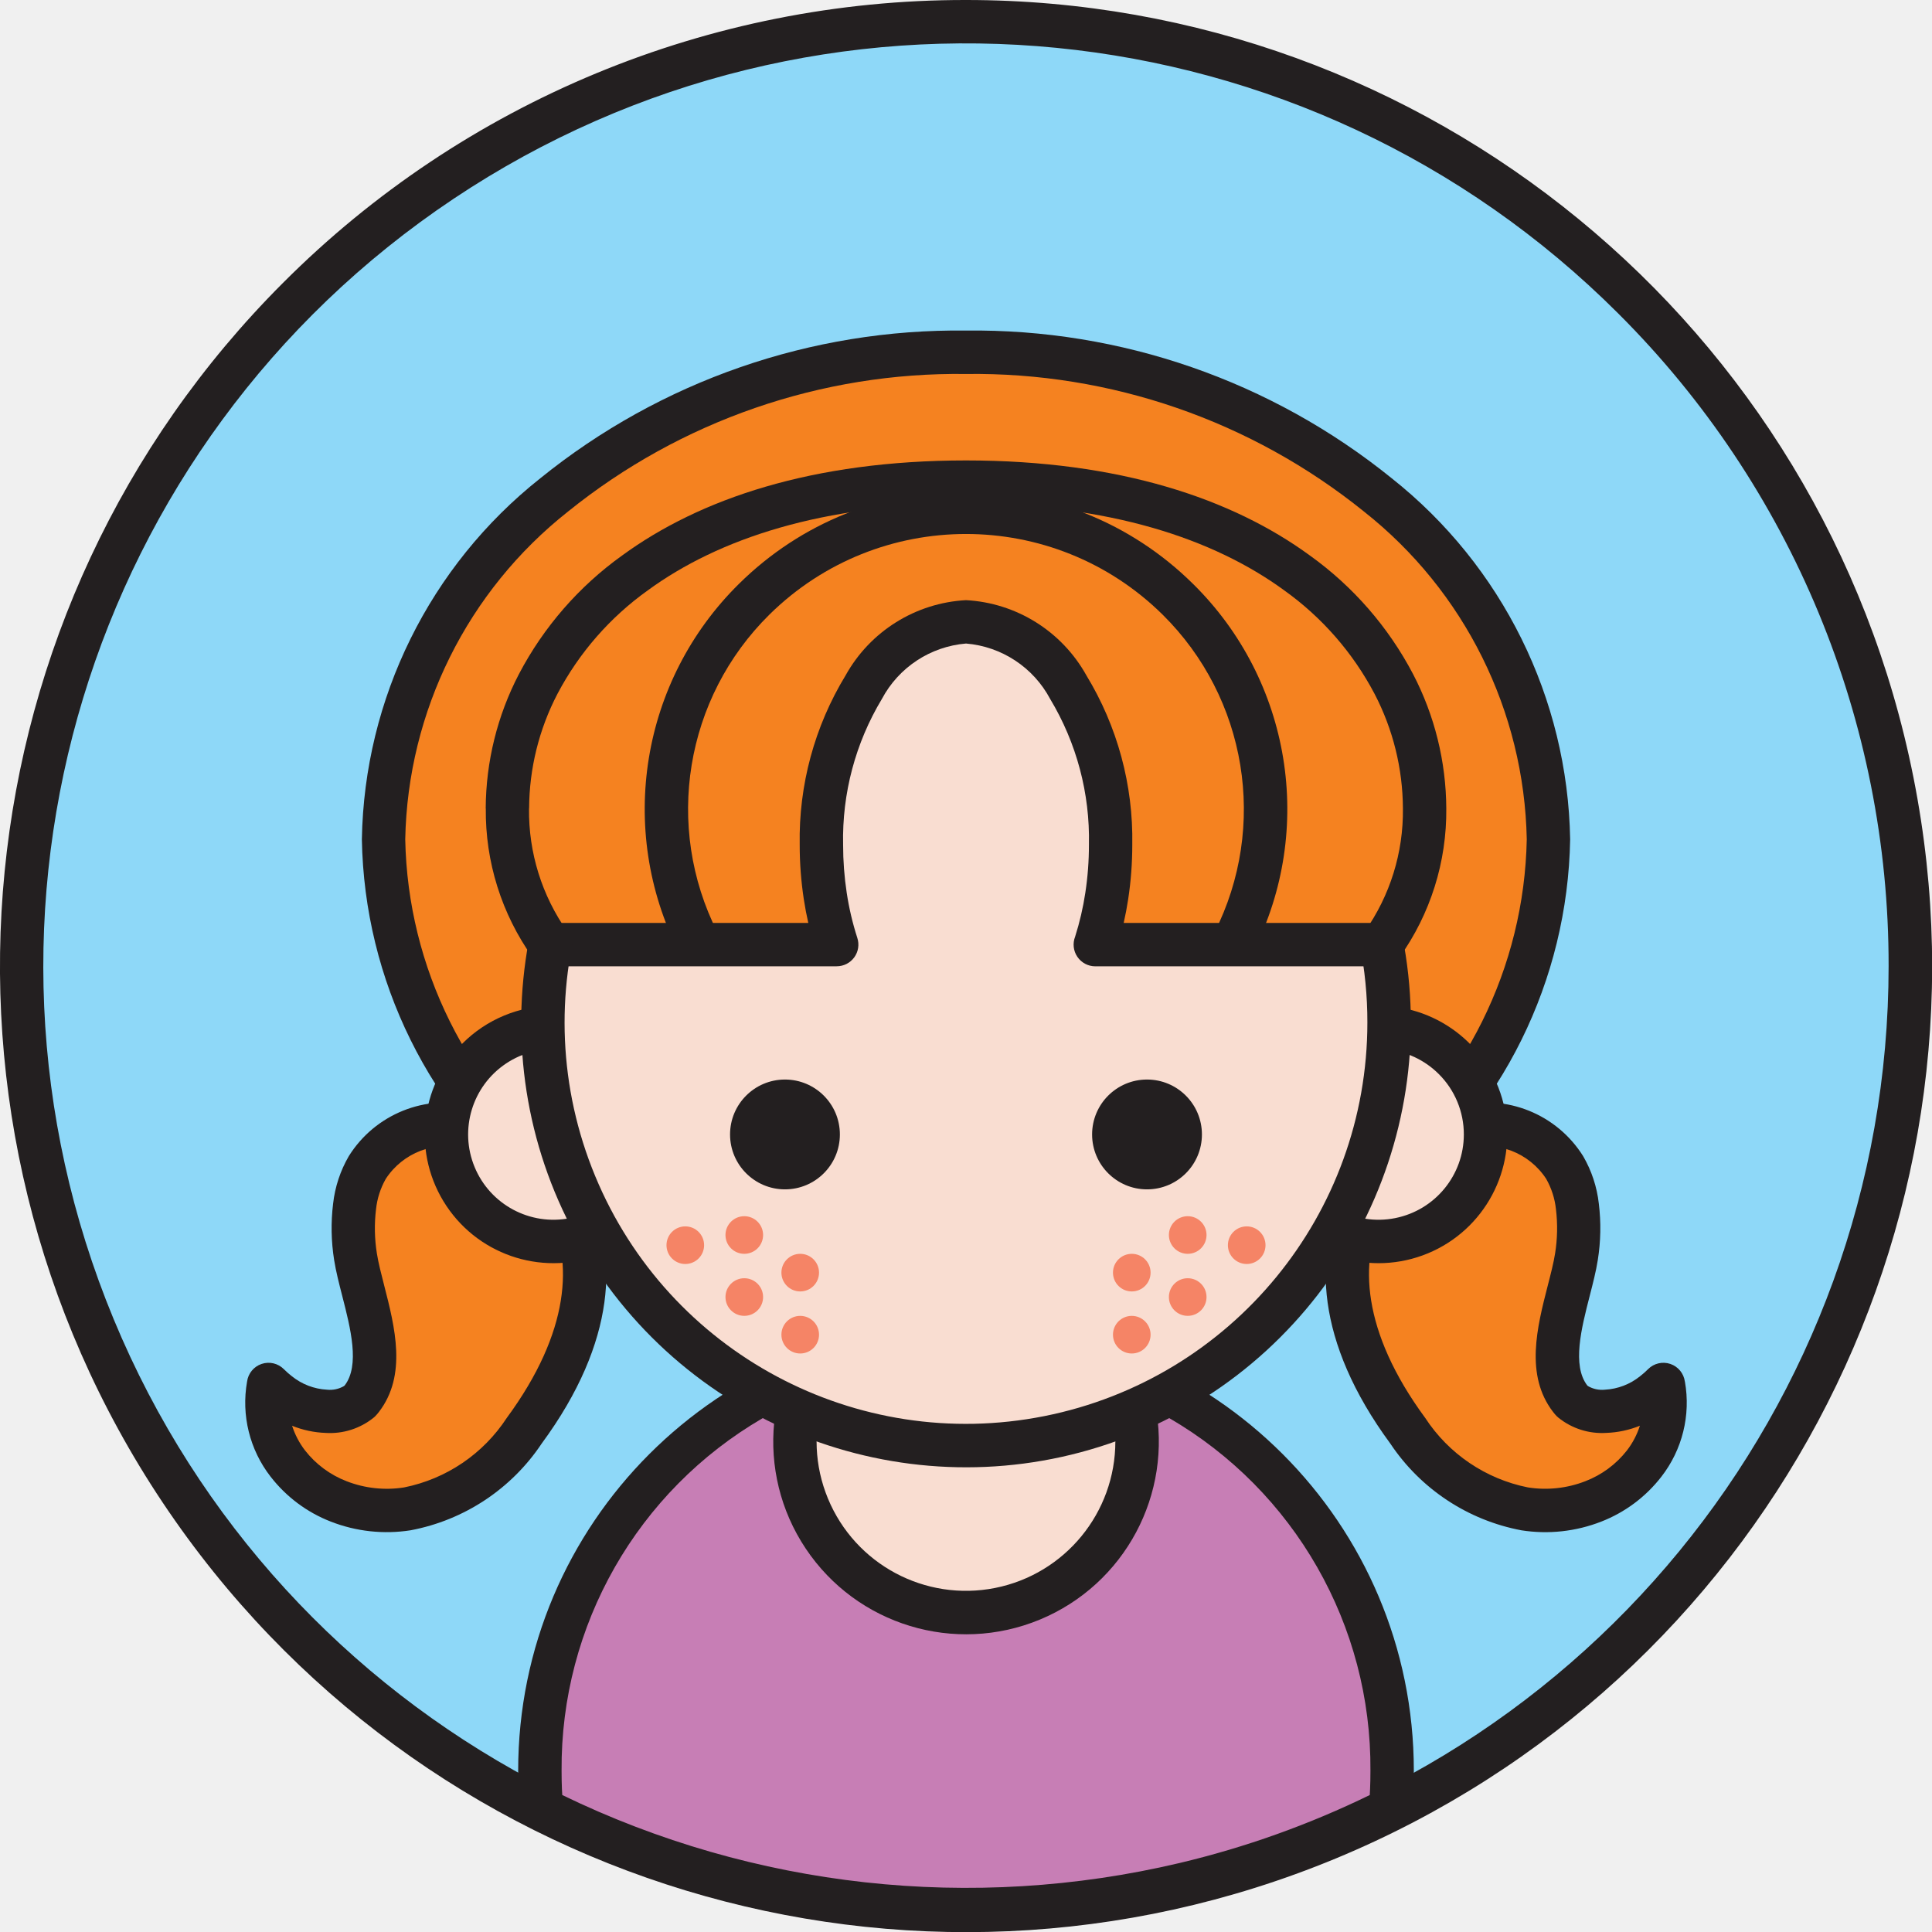
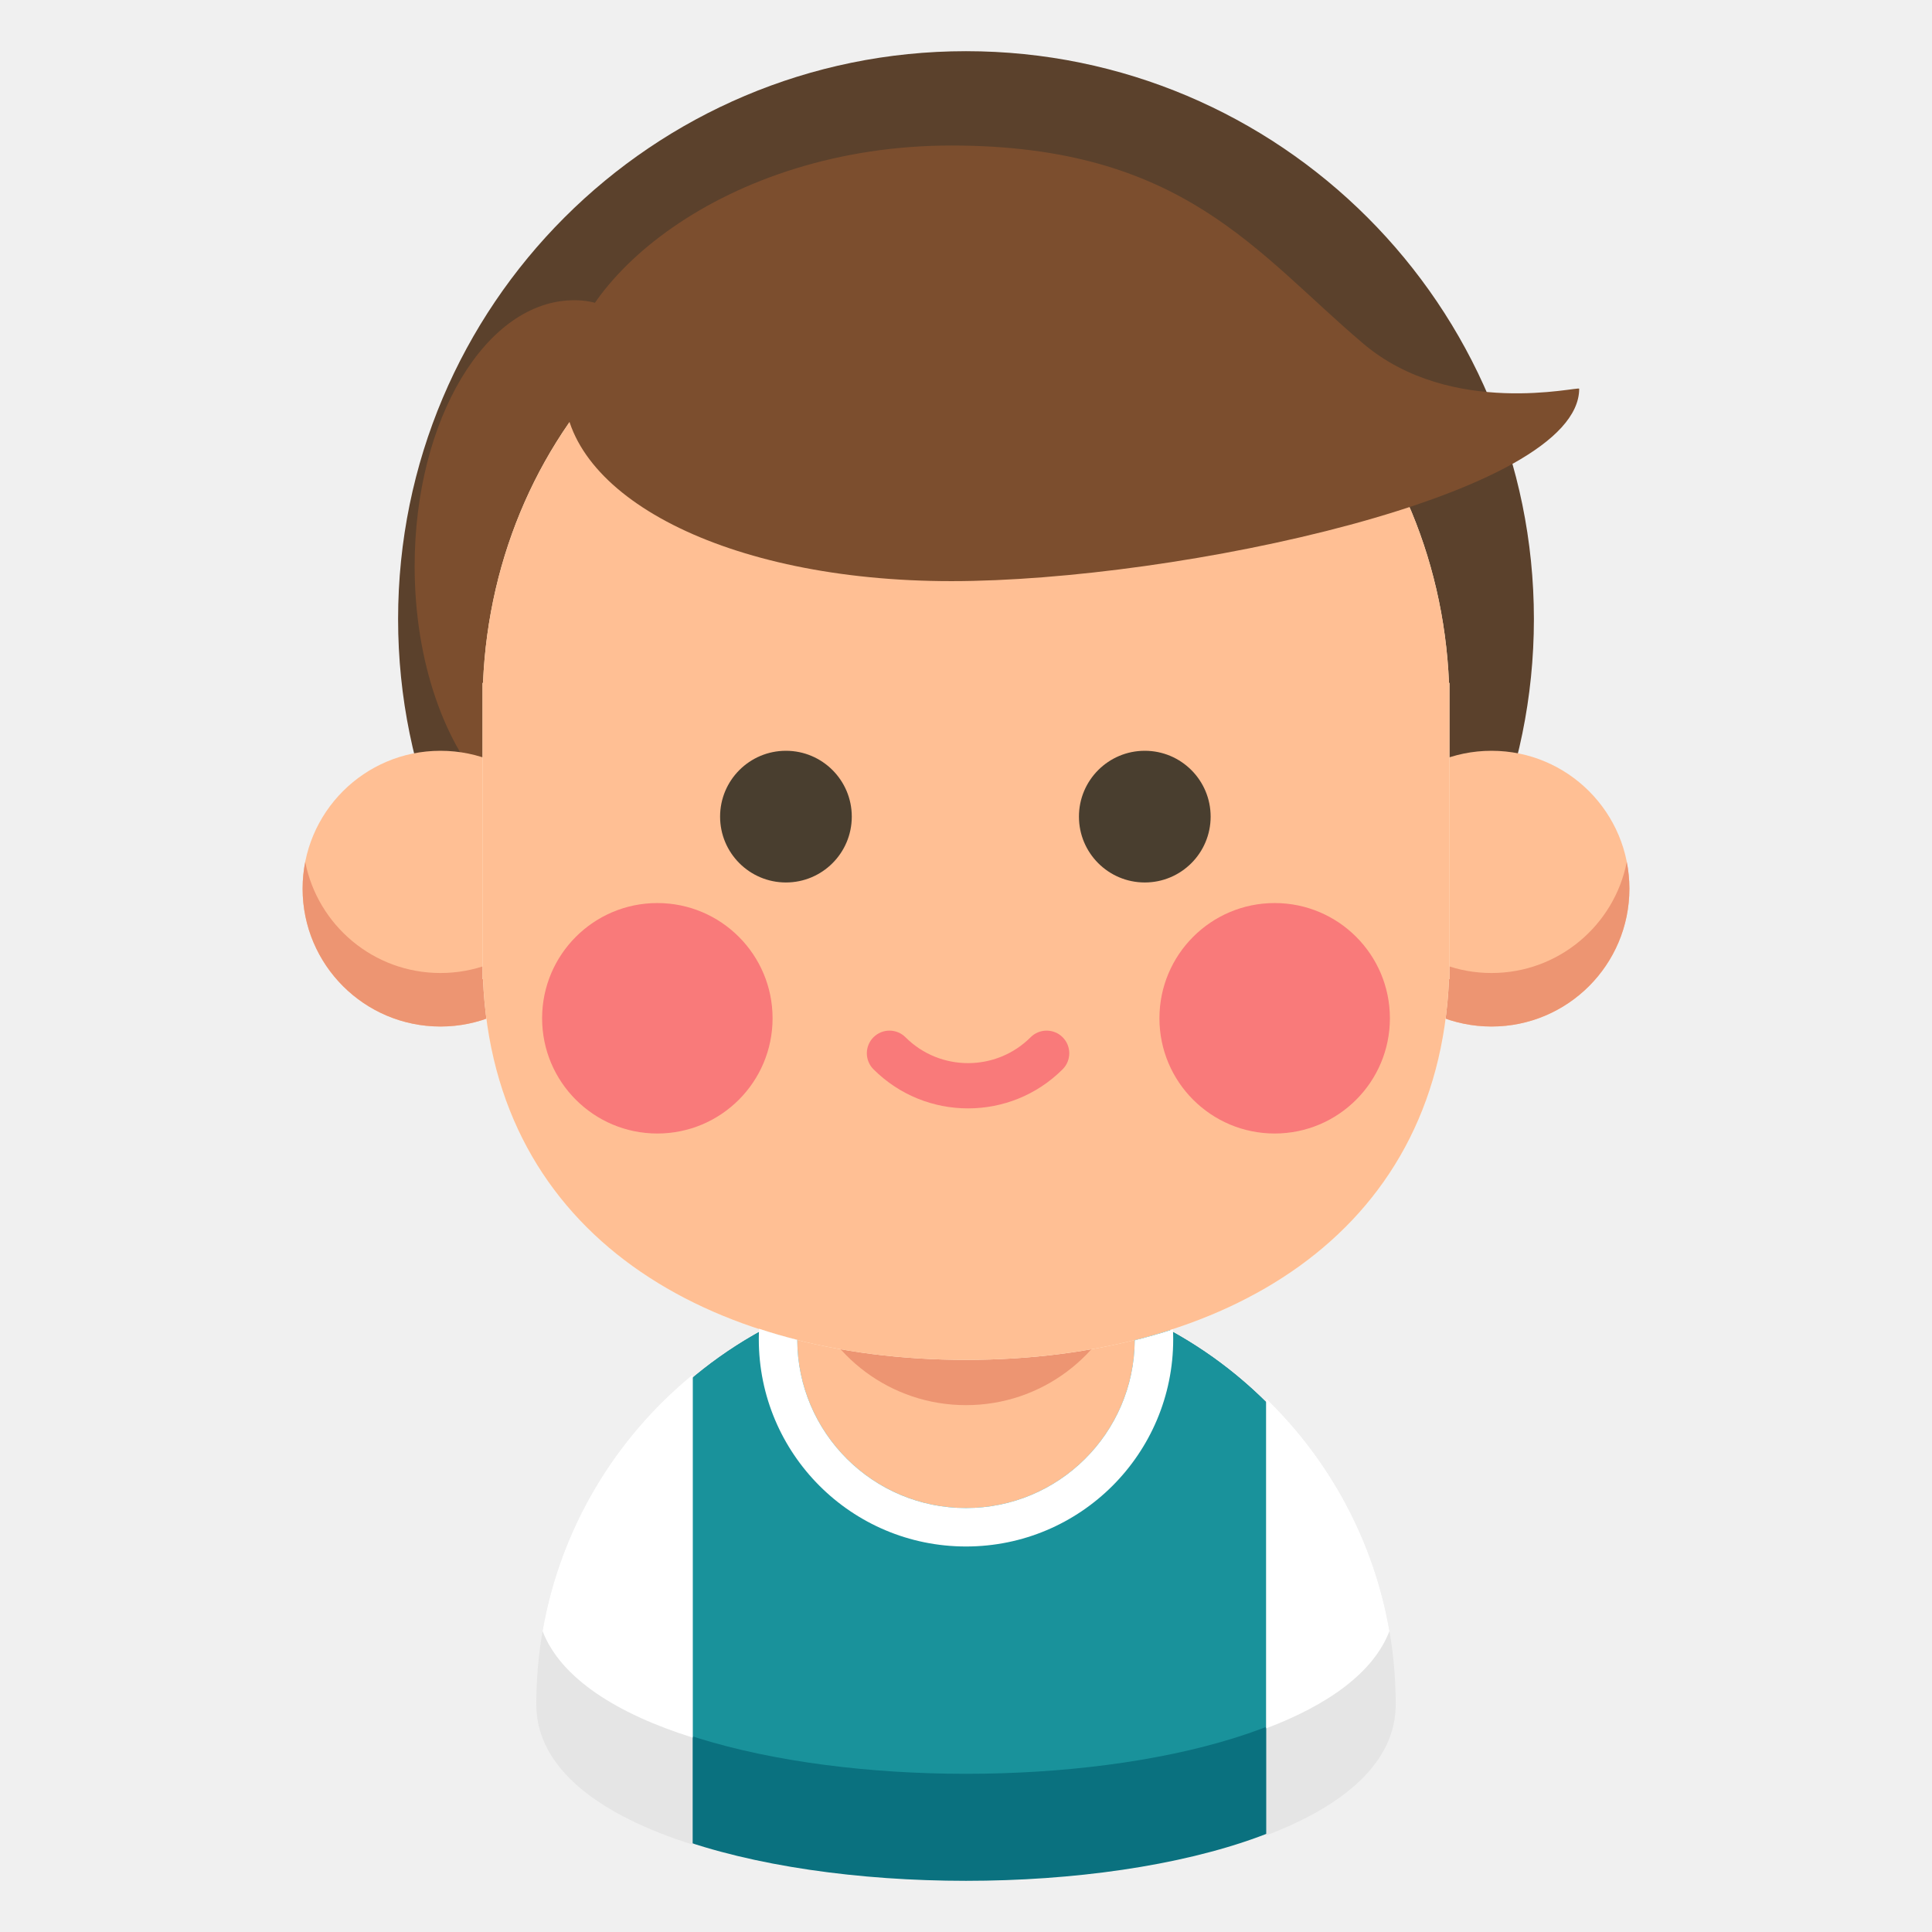
- <svg xmlns="http://www.w3.org/2000/svg" width="800px" height="800px" viewBox="0 0 89.048 89.048">
-   <defs>
-     <style>.a{fill:#8ed8f8;}.b{fill:#231f20;}.b,.c,.e,.g,.h{fill-rule:evenodd;}.c,.d{fill:#f58220;}.e{fill:#c77eb5;}.f,.g{fill:#f9ddd1;}.h,.i{fill:#f58466;}</style>
-   </defs>
-   <circle class="a" cx="44.524" cy="44.524" r="43.524" />
-   <path class="b" d="M44.524,0A44.525,44.525,0,1,1,13.041,13.041,44.385,44.385,0,0,1,44.524,0ZM74.593,14.455A42.524,42.524,0,1,0,87.048,44.524,42.392,42.392,0,0,0,74.593,14.455Z" />
-   <path class="c" d="M12.377,63.808c-.928,5.1,6.757,8.971,11.786,2.135,8.158-11.088-3.876-17.591-7.232-12.133a6.438,6.438,0,0,0-.544,4.114c.301,1.918,1.627,4.806.287,6.544C16.095,65.221,14.027,65.465,12.377,63.808Z" />
-   <path class="b" d="M13.463,65.714a3.731,3.731,0,0,0,.594,1.135,4.47,4.47,0,0,0,1.92,1.423,5.105,5.105,0,0,0,2.648.285,7.386,7.386,0,0,0,4.732-3.203c2.938-3.994,3.058-7.262,1.933-9.456a5.757,5.757,0,0,0-1.679-1.981,5.425,5.425,0,0,0-2.172-.985,3.344,3.344,0,0,0-3.658,1.403,3.605,3.605,0,0,0-.45,1.404,7.319,7.319,0,0,0,.04,2.035c.067.427.198.935.335,1.469.495,1.927,1.063,4.142-.243,5.837a1.979,1.979,0,0,1-.167.194,1.009,1.009,0,0,1-.078.07,3.199,3.199,0,0,1-2.205.701,4.561,4.561,0,0,1-1.55-.33ZM12.471,68.06a5.56,5.56,0,0,1-1.083-4.381.997.997,0,0,1,1.695-.573,3.714,3.714,0,0,0,.367.324,2.816,2.816,0,0,0,1.617.622,1.285,1.285,0,0,0,.791-.169l.023-.024c.006-.006.004-.002.002.002h0l.002-.002c.712-.925.272-2.636-.11-4.125-.15-.583-.292-1.139-.374-1.657a9.319,9.319,0,0,1-.048-2.597,5.595,5.595,0,0,1,.724-2.193A5.269,5.269,0,0,1,21.823,50.97a7.442,7.442,0,0,1,2.985,1.345,7.754,7.754,0,0,1,2.257,2.676c1.431,2.793,1.375,6.823-2.097,11.542a9.339,9.339,0,0,1-6.045,4,7.09,7.09,0,0,1-3.68-.402,6.47,6.47,0,0,1-2.772-2.072Zm3.413-4.2h0l-.001.001Z" />
-   <path class="c" d="M76.671,63.808c.928,5.1-6.757,8.971-11.786,2.135-8.158-11.088,3.876-17.591,7.232-12.133a6.439,6.439,0,0,1,.544,4.114c-.301,1.918-1.627,4.806-.287,6.544C72.953,65.221,75.021,65.465,76.671,63.808Z" />
-   <path class="b" d="M77.659,63.678A5.559,5.559,0,0,1,76.577,68.06a6.472,6.472,0,0,1-2.772,2.072,7.09,7.09,0,0,1-3.68.402A9.339,9.339,0,0,1,64.08,66.534c-3.473-4.72-3.529-8.749-2.097-11.542A7.752,7.752,0,0,1,64.24,52.315,7.442,7.442,0,0,1,67.225,50.97a5.269,5.269,0,0,1,5.743,2.317,5.592,5.592,0,0,1,.724,2.193,9.315,9.315,0,0,1-.048,2.597c-.081.518-.224,1.073-.374,1.657-.382,1.488-.821,3.2-.11,4.125l.002.002c-.002-.003-.004-.007.002-.002l.023.024a1.288,1.288,0,0,0,.791.169,2.816,2.816,0,0,0,1.617-.622,3.714,3.714,0,0,0,.367-.324.997.997,0,0,1,1.695.573Zm-2.669,3.171a3.731,3.731,0,0,0,.594-1.135,4.561,4.561,0,0,1-1.55.33,3.199,3.199,0,0,1-2.205-.701,1.009,1.009,0,0,1-.078-.07,1.992,1.992,0,0,1-.167-.194c-1.306-1.695-.738-3.91-.243-5.837.137-.533.268-1.042.335-1.469a7.319,7.319,0,0,0,.04-2.035,3.604,3.604,0,0,0-.451-1.404,3.344,3.344,0,0,0-3.658-1.403,5.425,5.425,0,0,0-2.172.985,5.756,5.756,0,0,0-1.679,1.981c-1.125,2.194-1.005,5.463,1.933,9.456a7.386,7.386,0,0,0,4.732,3.203,5.104,5.104,0,0,0,2.648-.285A4.471,4.471,0,0,0,74.99,66.849Z" />
-   <ellipse class="d" cx="44.524" cy="38.685" rx="26.846" ry="22.449" />
-   <path class="b" d="M44.524,15.236a30.613,30.613,0,0,1,19.623,6.809A21.705,21.705,0,0,1,72.37,38.685a21.707,21.707,0,0,1-8.223,16.639A30.612,30.612,0,0,1,44.524,62.133a30.612,30.612,0,0,1-19.623-6.809,21.707,21.707,0,0,1-8.222-16.639,21.705,21.705,0,0,1,8.222-16.639A30.613,30.613,0,0,1,44.524,15.236Zm18.342,8.341a28.607,28.607,0,0,0-18.342-6.34,28.607,28.607,0,0,0-18.342,6.34,19.737,19.737,0,0,0-7.504,15.108,19.737,19.737,0,0,0,7.504,15.108,28.606,28.606,0,0,0,18.342,6.34,28.607,28.607,0,0,0,18.342-6.34A19.737,19.737,0,0,0,70.37,38.685,19.737,19.737,0,0,0,62.866,23.577Z" />
-   <path class="e" d="M64.085,83.377a43.573,43.573,0,0,1-39.122,0c-.052-.581-.08-1.168-.08-1.762a19.641,19.641,0,1,1,39.281,0C64.165,82.209,64.137,82.796,64.085,83.377Z" />
-   <path class="b" d="M64.534,84.268a44.468,44.468,0,0,1-40.021,0,.997.997,0,0,1-.548-.866c-.026-.299-.046-.586-.058-.858-.016-.35-.024-.662-.024-.929a20.641,20.641,0,0,1,41.282,0c0,.267-.009.579-.024.929-.013.29-.035.598-.063.919a.995.995,0,0,1-.544.803l.001.002ZM54.36,85.87a42.227,42.227,0,0,0,8.774-3.135l.014-.277c.011-.236.017-.516.017-.843a18.641,18.641,0,1,0-37.281,0c0,.327.006.607.016.843l.015.277A42.685,42.685,0,0,0,54.36,85.87Z" />
-   <circle class="f" cx="44.524" cy="66.439" r="7.885" transform="matrix(0.9246, -0.3808, 0.3808, 0.9246, -21.9478, 21.964)" />
-   <path class="b" d="M44.524,57.554a8.886,8.886,0,1,1-6.282,2.603,8.856,8.856,0,0,1,6.282-2.603Zm4.868,4.016a6.885,6.885,0,1,0,2.016,4.868A6.863,6.863,0,0,0,49.392,61.571Z" />
-   <path class="g" d="M63.539,47.357a4.931,4.931,0,1,1-4.931,4.931A4.931,4.931,0,0,1,63.539,47.357Z" />
-   <path class="b" d="M63.539,46.357a5.932,5.932,0,1,1-4.194,1.737,5.913,5.913,0,0,1,4.194-1.737Zm2.78,3.151a3.932,3.932,0,1,0,1.151,2.78A3.92,3.92,0,0,0,66.319,49.508Z" />
-   <path class="g" d="M25.51,47.357a4.931,4.931,0,1,1-4.931,4.931A4.931,4.931,0,0,1,25.51,47.357Z" />
-   <path class="b" d="M25.51,46.357a5.932,5.932,0,1,1-4.194,1.737A5.913,5.913,0,0,1,25.51,46.357Zm2.78,3.151a3.932,3.932,0,1,0,1.151,2.78A3.92,3.92,0,0,0,28.289,49.508Z" />
-   <circle class="f" cx="44.524" cy="47.126" r="19.5" />
-   <path class="b" d="M44.524,26.626A20.501,20.501,0,1,1,30.029,32.63,20.436,20.436,0,0,1,44.524,26.626Zm13.082,7.419A18.5,18.5,0,1,0,63.024,47.126,18.442,18.442,0,0,0,57.606,34.044Z" />
-   <path class="b" d="M36.18,49.757a2.531,2.531,0,1,1-2.531,2.531A2.531,2.531,0,0,1,36.18,49.757Z" />
-   <path class="b" d="M52.867,49.757a2.531,2.531,0,1,1-2.531,2.531A2.531,2.531,0,0,1,52.867,49.757Z" />
-   <path class="c" d="M64.774,36.639l.75,6.9h-15.04a14.938,14.938,0,0,0,.705-4.603c0-5.674-2.984-10.275-6.665-10.275s-6.665,4.6-6.665,10.275a14.938,14.938,0,0,0,.705,4.603H23.524l3-14.1,13.95-6.45,11.25.3,10.35,5.7Z" />
-   <path class="b" d="M63.416,42.539a1,1,0,1,1,0,2H50.484a1,1,0,0,1-.931-1.365,13.214,13.214,0,0,0,.47-2.019,14.659,14.659,0,0,0,.167-2.219,12.511,12.511,0,0,0-1.788-6.722,4.847,4.847,0,0,0-3.877-2.553,4.847,4.847,0,0,0-3.877,2.553,12.511,12.511,0,0,0-1.788,6.722,14.659,14.659,0,0,0,.167,2.219,13.154,13.154,0,0,0,.488,2.075.998.998,0,0,1-.949,1.307v.002H25.316a1,1,0,0,1,0-2H37.255q-.121-.533-.206-1.087a16.644,16.644,0,0,1-.19-2.516,14.522,14.522,0,0,1,2.116-7.808,6.76,6.76,0,0,1,5.548-3.466,6.76,6.76,0,0,1,5.549,3.466,14.522,14.522,0,0,1,2.116,7.808,16.644,16.644,0,0,1-.19,2.516q-.085.553-.206,1.087Z" />
-   <path class="b" d="M57.76,43.873a.998.998,0,0,1-1.781-.899,12.605,12.605,0,0,0-2.396-14.648,12.906,12.906,0,0,0-18.119,0,12.598,12.598,0,0,0-2.396,14.648.998.998,0,0,1-1.781.899,14.576,14.576,0,0,1,2.77-16.96,14.886,14.886,0,0,1,20.932,0,14.56,14.56,0,0,1,2.77,16.96Z" />
-   <path class="b" d="M64.501,44.129a.998.998,0,1,1-1.609-1.18,9.623,9.623,0,0,0,1.77-5.687,11.548,11.548,0,0,0-1.306-5.28,13.708,13.708,0,0,0-4.162-4.77c-3.26-2.382-8.066-3.99-14.67-3.99s-11.41,1.608-14.669,3.99a13.703,13.703,0,0,0-4.162,4.77,11.548,11.548,0,0,0-1.306,5.28h-.004a9.624,9.624,0,0,0,1.773,5.687.998.998,0,1,1-1.609,1.18,11.62,11.62,0,0,1-2.156-6.867h-.004a13.548,13.548,0,0,1,1.532-6.194,15.68,15.68,0,0,1,4.756-5.465c3.578-2.615,8.784-4.381,15.849-4.381s12.271,1.765,15.849,4.381a15.686,15.686,0,0,1,4.756,5.465,13.549,13.549,0,0,1,1.532,6.194A11.623,11.623,0,0,1,64.501,44.129Z" />
-   <path class="h" d="M36.883,60.65a.867.867,0,1,1-.867.867A.867.867,0,0,1,36.883,60.65Z" />
-   <path class="h" d="M36.883,57.79a.867.867,0,1,1-.867.867A.867.867,0,0,1,36.883,57.79Z" />
-   <path class="h" d="M34.305,58.915a.867.867,0,1,1-.867.867A.867.867,0,0,1,34.305,58.915Z" />
-   <path class="h" d="M34.305,56.056a.867.867,0,1,1-.867.867A.867.867,0,0,1,34.305,56.056Z" />
-   <path class="h" d="M31.586,56.525a.867.867,0,1,1-.867.867A.867.867,0,0,1,31.586,56.525Z" />
-   <path class="h" d="M52.165,60.65a.867.867,0,1,0,.867.867A.867.867,0,0,0,52.165,60.65Z" />
-   <circle class="i" cx="52.165" cy="58.657" r="0.867" />
-   <circle class="i" cx="54.743" cy="59.782" r="0.867" />
-   <circle class="i" cx="54.743" cy="56.923" r="0.867" />
-   <path class="h" d="M57.462,56.525a.867.867,0,1,0,.867.867A.867.867,0,0,0,57.462,56.525Z" />
+ <svg xmlns="http://www.w3.org/2000/svg" width="800px" height="800px" viewBox="0 0 512 512" enable-background="new 0 0 512 512" id="Brother" version="1.1" xml:space="preserve">
+   <circle cx="256" cy="164.063" fill="#5B412C" r="150.5" />
+   <path d="M368.883,451.68c0,62.344-225.764,62.344-225.764,0c0-62.342,50.539-112.881,112.881-112.881  C318.344,338.799,368.883,389.338,368.883,451.68z" fill="#0A717F" />
+   <path d="M256,338.799c-55.721,0-102.008,40.376-111.212,93.467c19.419,50.416,203.007,50.416,222.425,0  C358.01,379.175,311.723,338.799,256,338.799z" fill="#19929B" />
+   <circle cx="256" cy="354.926" fill="#FFBF94" r="44.717" />
+   <path d="M256,310.209c-19.94,0-36.826,13.057-42.592,31.084c5.766,18.027,22.651,31.083,42.592,31.083  c19.942,0,36.829-13.056,42.594-31.083C292.828,323.266,275.941,310.209,256,310.209z" fill="#ED9572" />
+   <path d="M174.884,150.063c0,38.936-38.536,66.62-45.013,59.904c-12-12.441-19.987-34.618-19.987-59.904  c0-38.937,18.938-70.5,42.3-70.5C175.546,79.563,174.884,111.126,174.884,150.063z" fill="#7C4E2E" />
+   <circle cx="116.731" cy="235.501" fill="#FFBF94" r="36.537" />
+   <path d="M116.731,257.858c-17.752,0-32.542-12.662-35.843-29.447c-0.451,2.294-0.693,4.663-0.693,7.09  c0,20.178,16.358,36.536,36.537,36.536s36.537-16.358,36.537-36.536c0-2.427-0.242-4.796-0.693-7.09  C149.273,245.196,134.483,257.858,116.731,257.858z" fill="#ED9572" />
+   <circle cx="395.27" cy="235.501" fill="#FFBF94" r="36.537" />
+   <path d="M395.27,257.858c-17.752,0-32.541-12.662-35.844-29.447c-0.451,2.294-0.693,4.663-0.693,7.09  c0,20.178,16.359,36.536,36.537,36.536c20.18,0,36.537-16.358,36.537-36.536c0-2.427-0.242-4.796-0.693-7.09  C427.813,245.196,413.021,257.858,395.27,257.858z" fill="#ED9572" />
+   <path d="M383.998,180.969c-2.857-68.226-55.773-122.666-127.967-122.696v-0.001c-0.01,0-0.02,0-0.031,0  c-0.01,0-0.02,0-0.029,0v0.001c-72.194,0.03-125.109,54.471-127.967,122.696h-0.124v78.526h0.124  c2.857,68.224,60.13,100.864,127.967,100.884l0,0c0.01,0,0.02,0,0.029,0c0.012,0,0.021,0,0.031,0l0,0  c67.836-0.02,125.11-32.66,127.967-100.884h0.123v-78.526H383.998z" fill="#FFF2DC" />
+   <path d="M383.998,180.969c-2.857-68.226-55.773-122.666-127.967-122.696v-0.001c-0.01,0-0.02,0-0.031,0  c-0.01,0-0.02,0-0.029,0v0.001c-72.194,0.03-125.109,54.471-127.967,122.696h-0.124v78.526h0.124  c2.857,68.224,60.13,100.864,127.967,100.884l0,0c0.01,0,0.02,0,0.029,0c0.012,0,0.021,0,0.031,0l0,0  c67.836-0.02,125.11-32.66,127.967-100.884h0.123v-78.526H383.998z" fill="#FFBF94" />
+   <path d="M300.711,355.178c-0.137,24.58-20.1,44.465-44.711,44.465c-24.646,0-44.632-19.941-44.712-44.569  c-3.446-0.869-6.823-1.85-10.126-2.936c-0.046,0.924-0.071,1.853-0.071,2.788c0,30.326,24.584,54.91,54.909,54.91  c30.327,0,54.911-24.584,54.911-54.91c0-0.889-0.025-1.771-0.066-2.649C307.537,353.352,304.158,354.318,300.711,355.178z" fill="#FFFFFF" />
+   <path d="M252.135,38.563c61.365,0,80.678,28.38,109.133,52.487c23.367,19.8,57.232,11.227,57.232,11.966  c0,28.162-106.367,50.991-166.365,50.991c-59.998,0-102.635-22.829-102.635-50.991S192.137,38.563,252.135,38.563z" fill="#7C4E2E" />
+   <path d="M142.119,451.68c0,17.054,16.901,29.436,41.444,37.159V364.302  C158.271,385.002,142.119,416.448,142.119,451.68z" fill="#E5E5E5" />
+   <path d="M369.883,451.68c0-31.801-13.158-60.522-34.318-81.038v115.745  C356.195,478.597,369.883,467.029,369.883,451.68z" fill="#E5E5E5" />
+   <path d="M143.788,432.266c4.819,12.511,19.754,21.914,39.775,28.215v-96.183  C163.025,381.108,148.514,405.005,143.788,432.266z" fill="#FFFFFF" />
+   <path d="M368.213,432.266c-4.158-23.99-15.896-45.376-32.648-61.62v87.376  C351.967,451.824,363.984,443.242,368.213,432.266z" fill="#FFFFFF" />
+   <circle cx="174.202" cy="269.855" fill="#F97A7A" r="30.538" />
+   <circle cx="337.8" cy="269.855" fill="#F97A7A" r="30.538" />
+   <circle cx="208.281" cy="216.414" fill="#493E2F" r="17.45" />
+   <circle cx="303.382" cy="216.414" fill="#493E2F" r="17.45" />
+   <path d="M256.545,293.734c-9.077,0-18.154-3.455-25.065-10.365c-2.343-2.344-2.343-6.143,0-8.486  c2.343-2.342,6.143-2.342,8.485,0c9.144,9.145,24.019,9.143,33.16,0c2.344-2.342,6.143-2.342,8.486,0  c2.344,2.344,2.344,6.143,0,8.486C274.701,290.279,265.623,293.734,256.545,293.734z" fill="#F97A7A" />
</svg>
